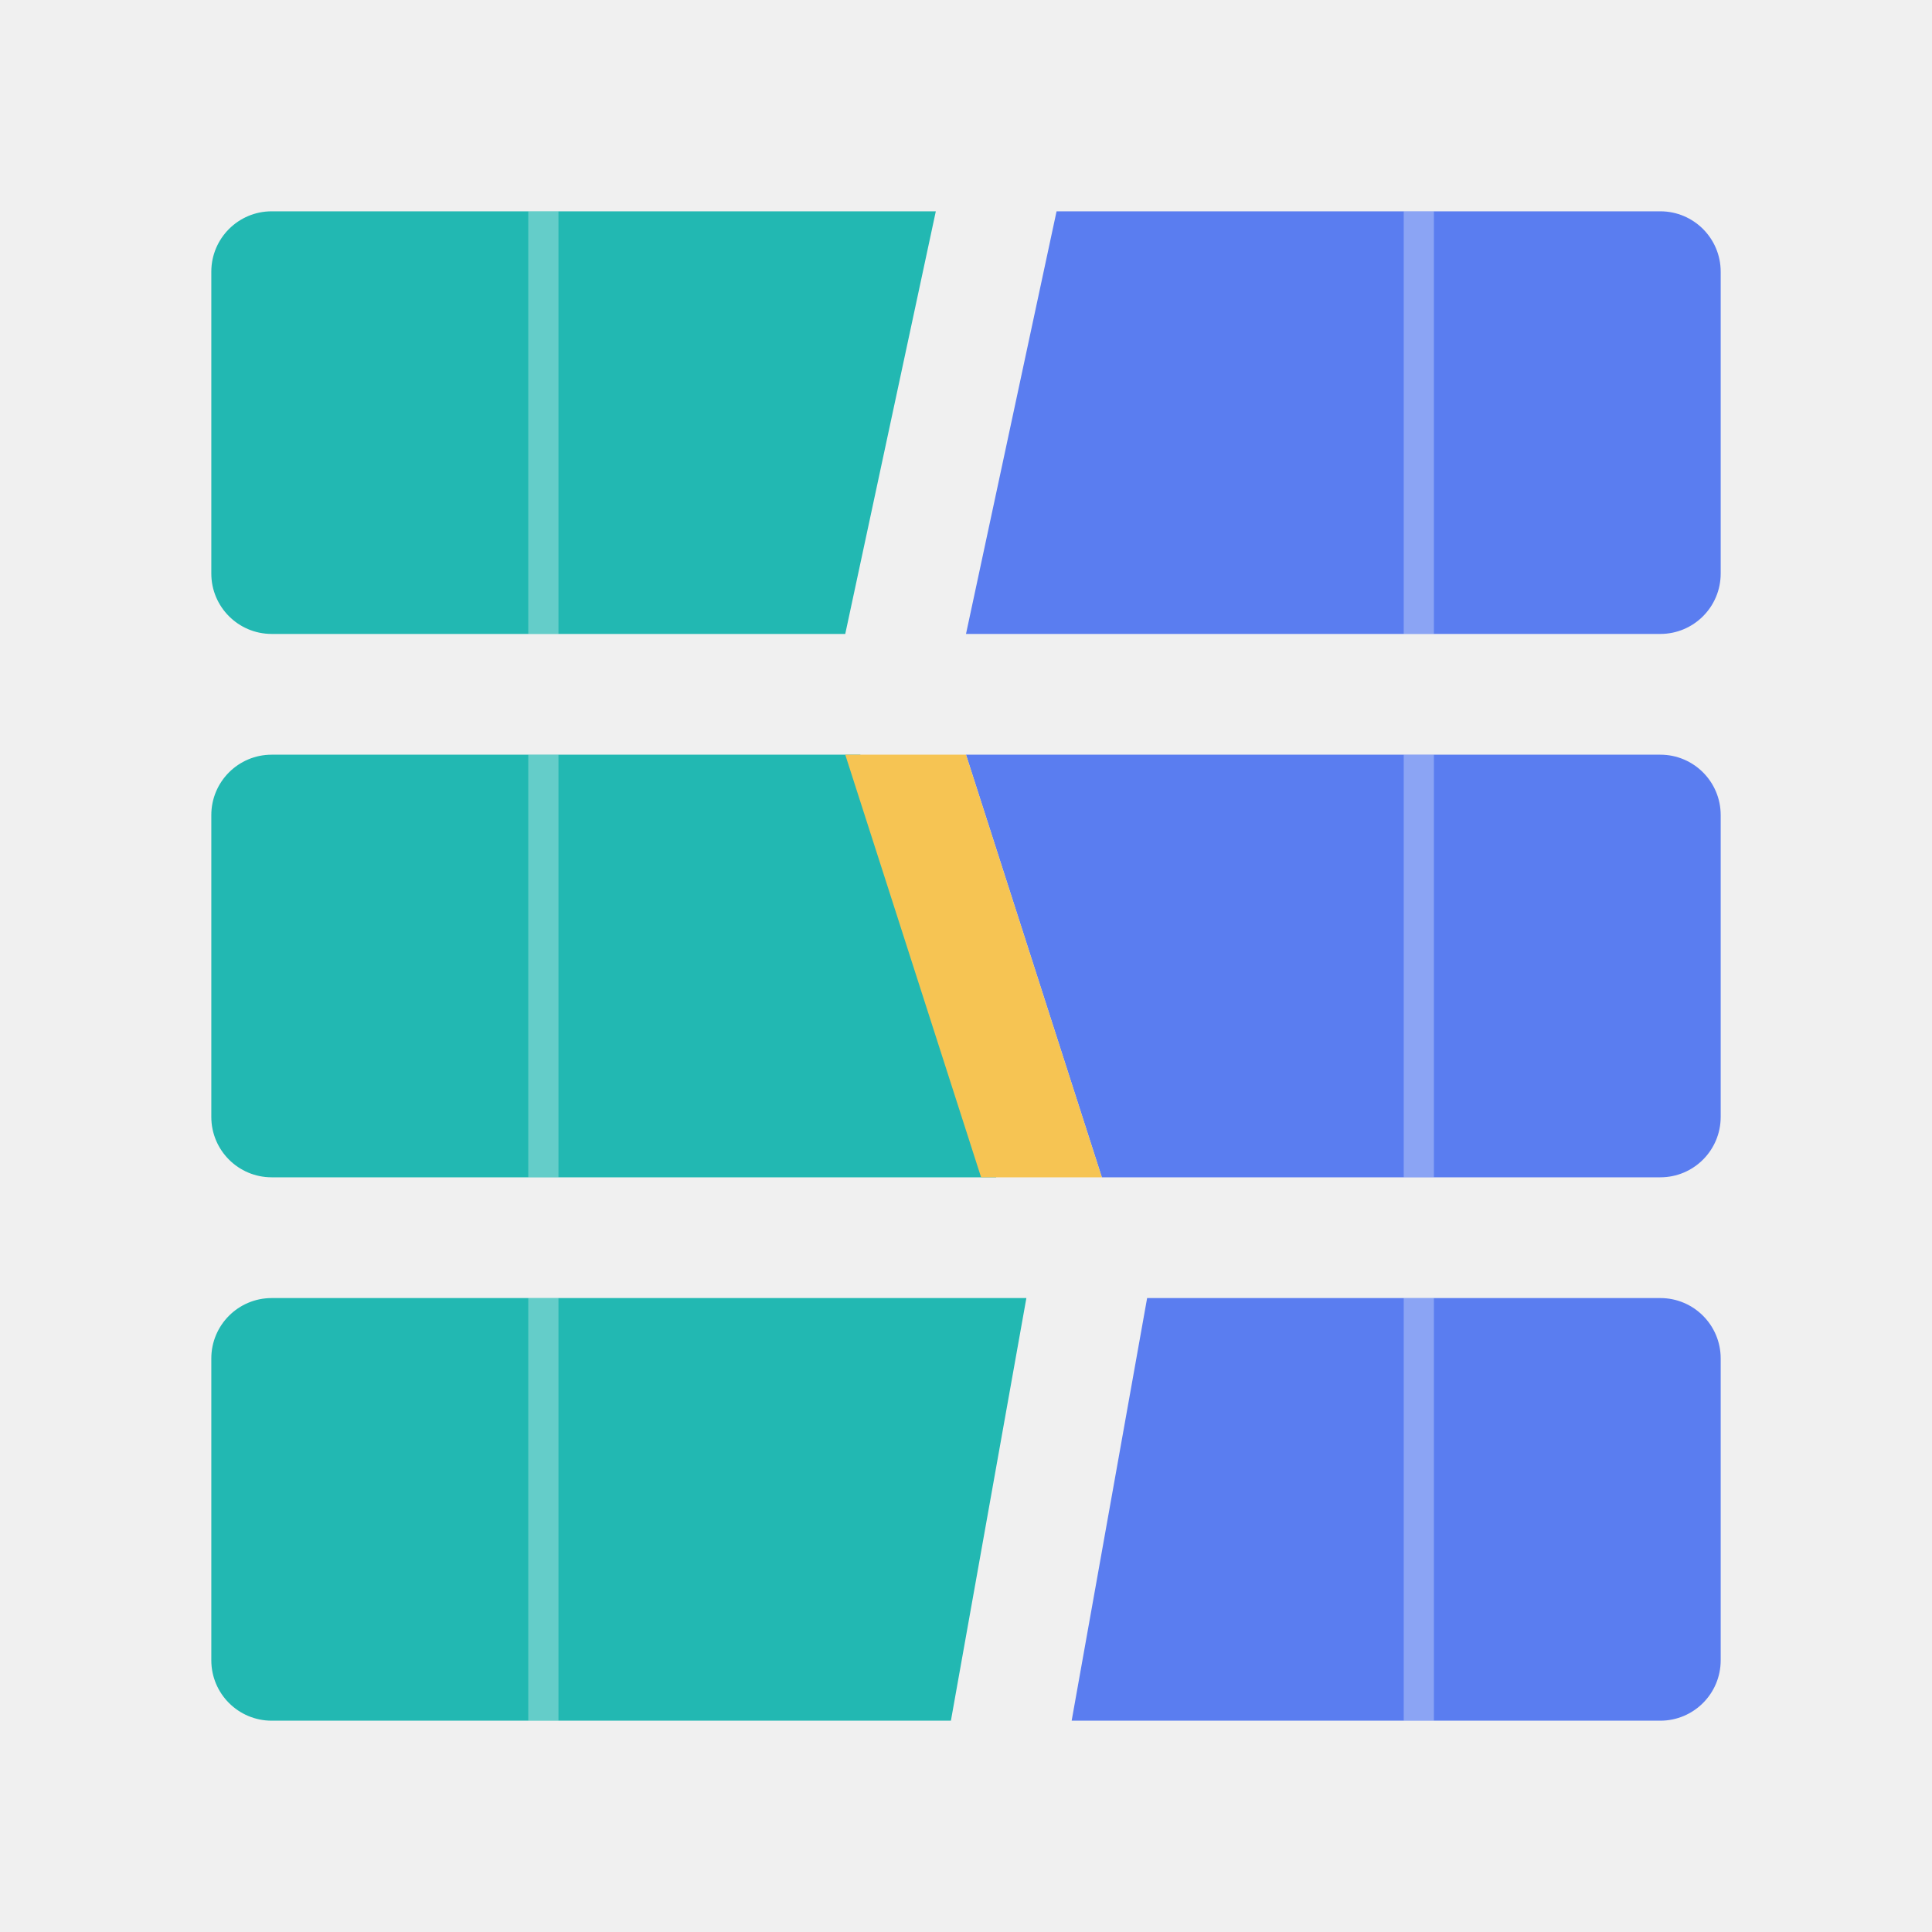
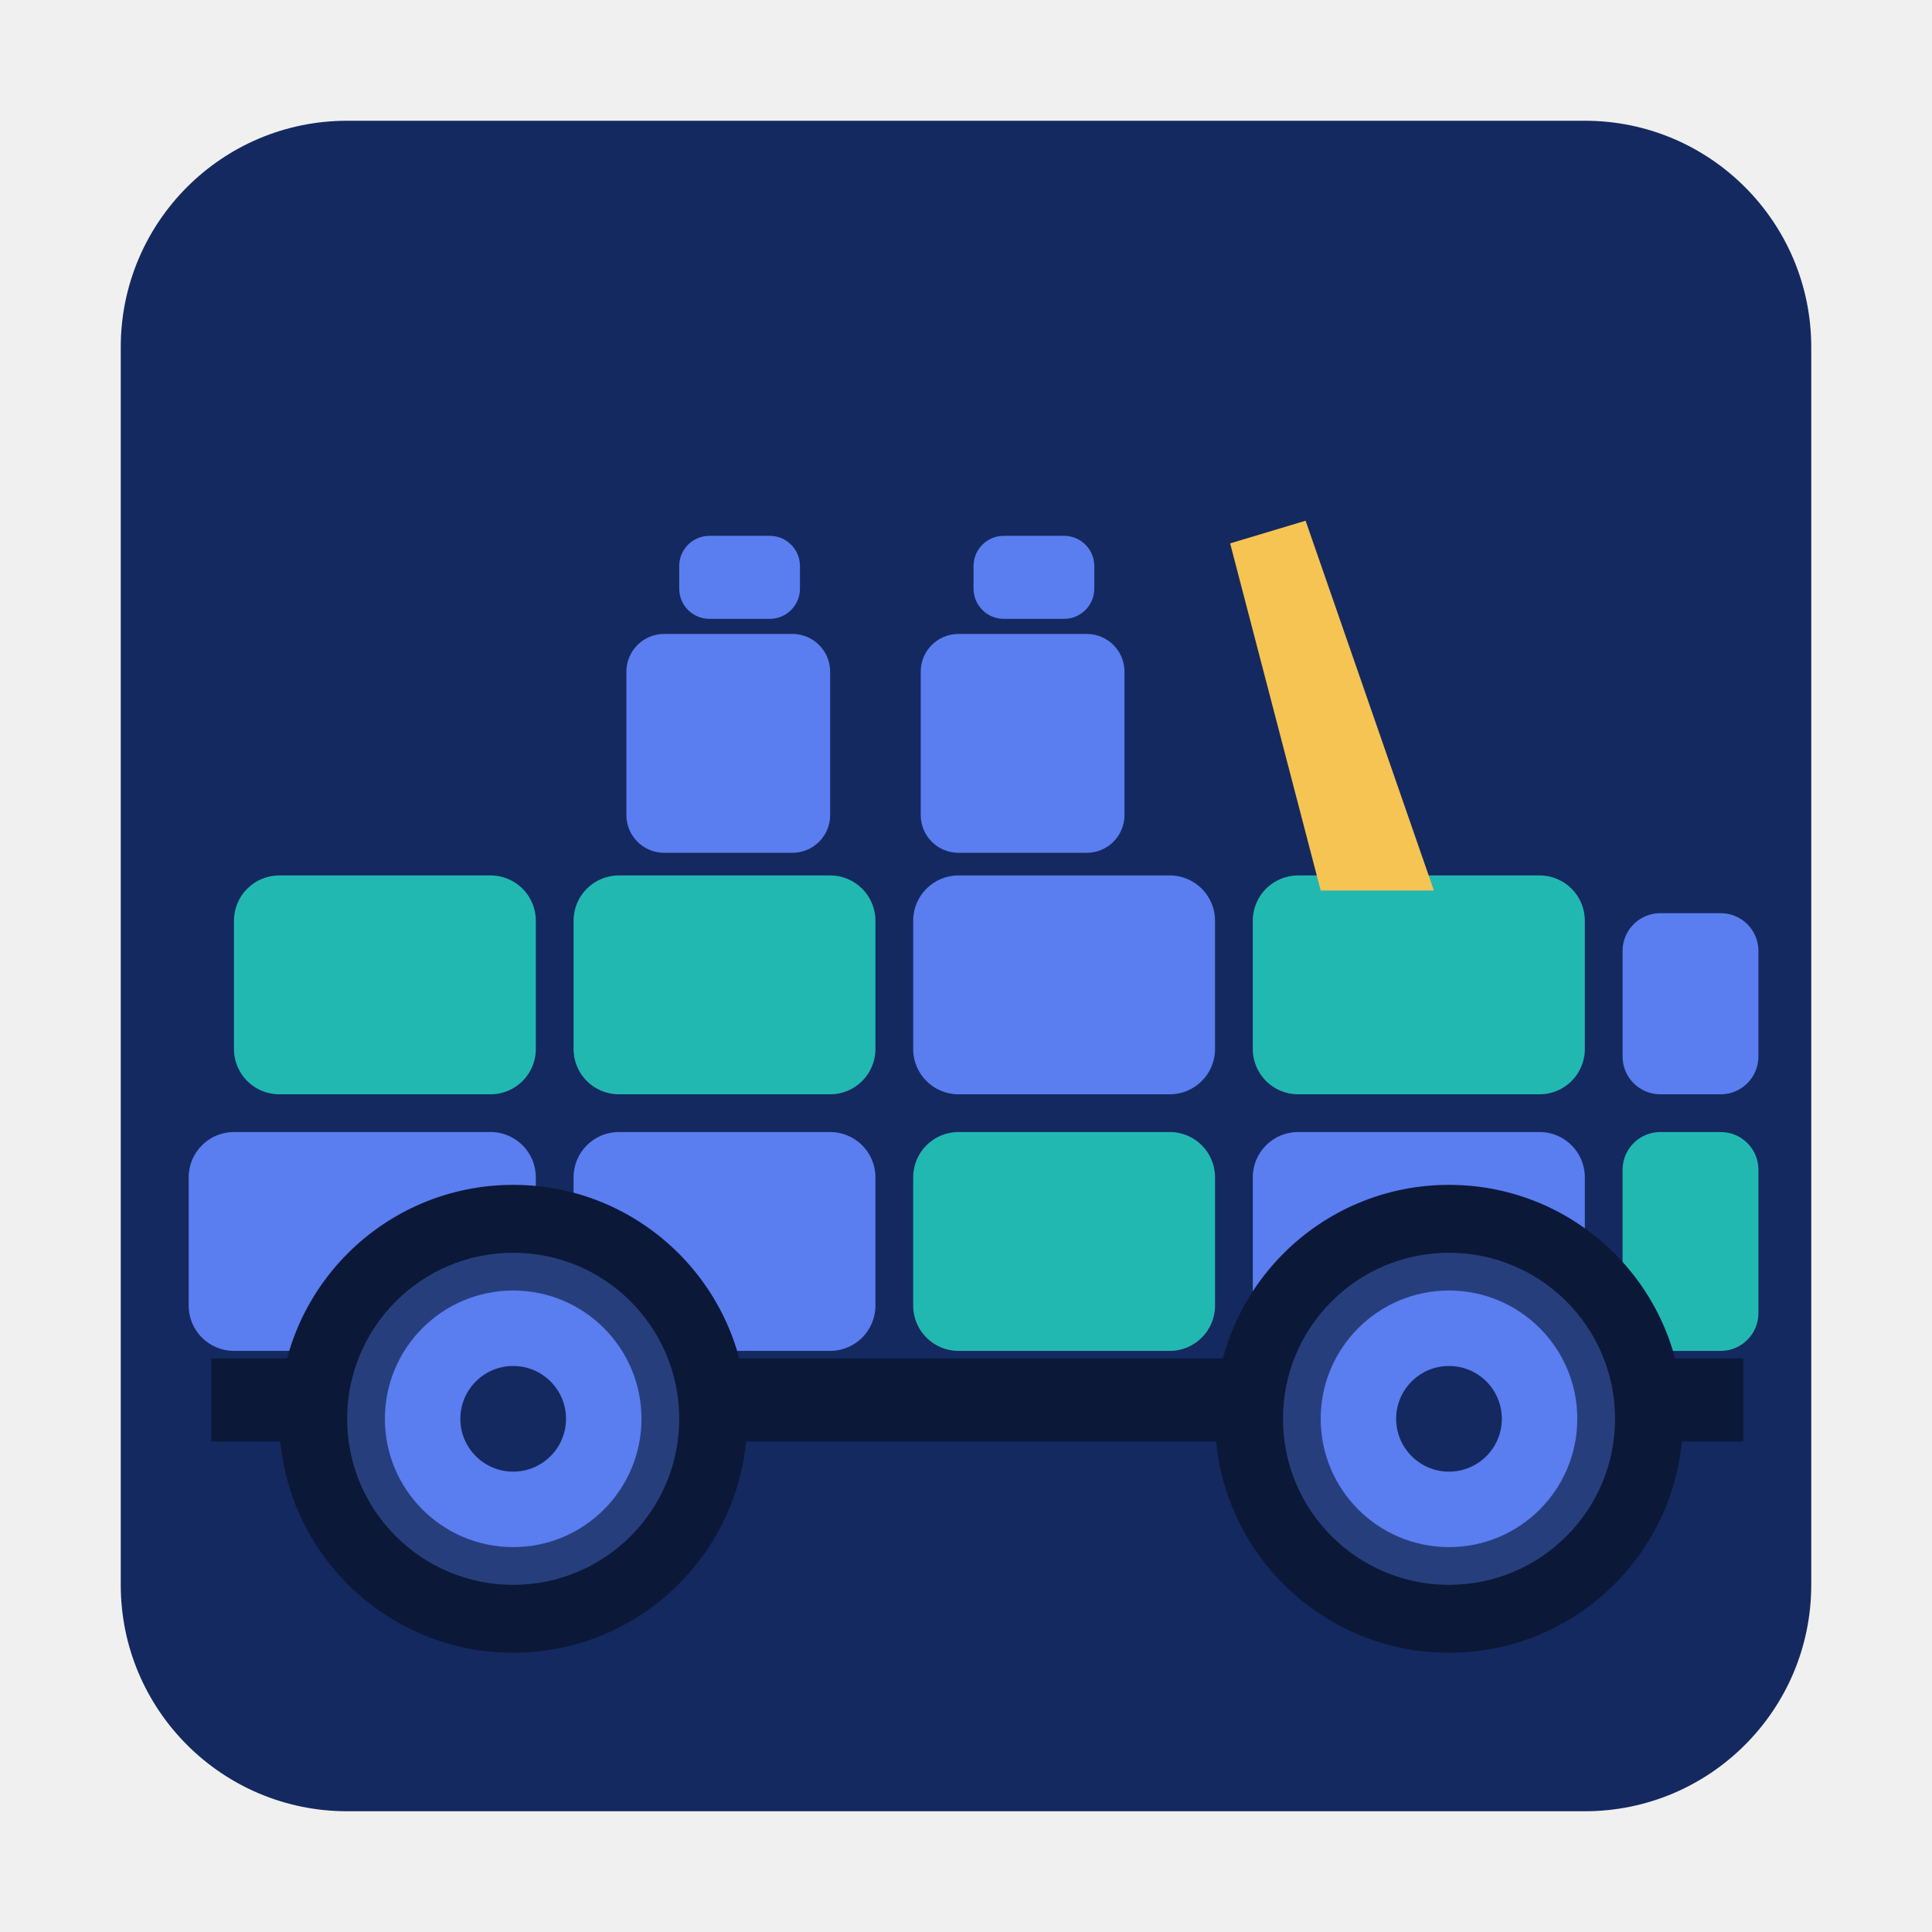
<svg xmlns="http://www.w3.org/2000/svg" viewBox="0 0 256 256" role="img" aria-labelledby="title">
-   <path d="M36 28h88l-12 56H36a8 8 0 0 1-8-8V36a8 8 0 0 1 8-8Zm0 72h78l18 56H36a8 8 0 0 1-8-8v-40a8 8 0 0 1 8-8Zm0 72h100l-10 56H36a8 8 0 0 1-8-8v-40a8 8 0 0 1 8-8Z" fill="#22B8B2" />
-   <path d="M140 28h80a8 8 0 0 1 8 8v40a8 8 0 0 1-8 8h-92l12-56Zm-12 72h92a8 8 0 0 1 8 8v40a8 8 0 0 1-8 8h-74l-18-56Zm24 72h68a8 8 0 0 1 8 8v40a8 8 0 0 1-8 8h-78l10-56Z" fill="#5A7DF0" />
-   <path d="m112 100h16l18 56h-16l-18-56Z" fill="#F6C453" />
-   <path d="M72 28v56M72 100v56M72 172v56M188 28v56M188 100v56M188 172v56" stroke="#FFF" stroke-opacity=".3" stroke-width="4" />
+   <rect x="16" y="16" width="224" height="224" rx="30" fill="#14295F" />
+   <rect x="31" y="116" width="40" height="29" rx="6" fill="#22B8B2" />
+   <rect x="76" y="116" width="40" height="29" rx="6" fill="#22B8B2" />
+   <rect x="121" y="116" width="40" height="29" rx="6" fill="#5A7DF0" />
+   <rect x="166" y="116" width="44" height="29" rx="6" fill="#22B8B2" />
+   <rect x="215" y="121" width="18" height="24" rx="5" fill="#5A7DF0" />
+   <rect x="25" y="150" width="46" height="29" rx="6" fill="#5A7DF0" />
+   <rect x="76" y="150" width="40" height="29" rx="6" fill="#5A7DF0" />
+   <rect x="121" y="150" width="40" height="29" rx="6" fill="#22B8B2" />
+   <rect x="166" y="150" width="44" height="29" rx="6" fill="#5A7DF0" />
+   <rect x="215" y="150" width="18" height="29" rx="5" fill="#22B8B2" />
+   <rect x="83" y="84" width="27" height="29" rx="5" fill="#5A7DF0" />
+   <rect x="90" y="71" width="16" height="11" rx="4" fill="#5A7DF0" />
+   <rect x="122" y="84" width="27" height="29" rx="5" fill="#5A7DF0" />
+   <rect x="129" y="71" width="16" height="11" rx="4" fill="#5A7DF0" />
+   <path d="m163 72 10-3 17 49h-15l-12-46Z" fill="#F6C453" />
+   <path d="M28 180h203v11H28z" fill="#0B1838" />
+   <circle cx="68" cy="188" r="31" fill="#0B1838" />
+   <circle cx="68" cy="188" r="22" fill="#263F7C" />
+   <circle cx="68" cy="188" r="17" fill="#5A7DF0" />
+   <circle cx="68" cy="188" r="7" fill="#14295F" />
+   <circle cx="192" cy="188" r="31" fill="#0B1838" />
+   <circle cx="192" cy="188" r="22" fill="#263F7C" />
+   <circle cx="192" cy="188" r="17" fill="#5A7DF0" />
+   <circle cx="192" cy="188" r="7" fill="#14295F" />
</svg>
